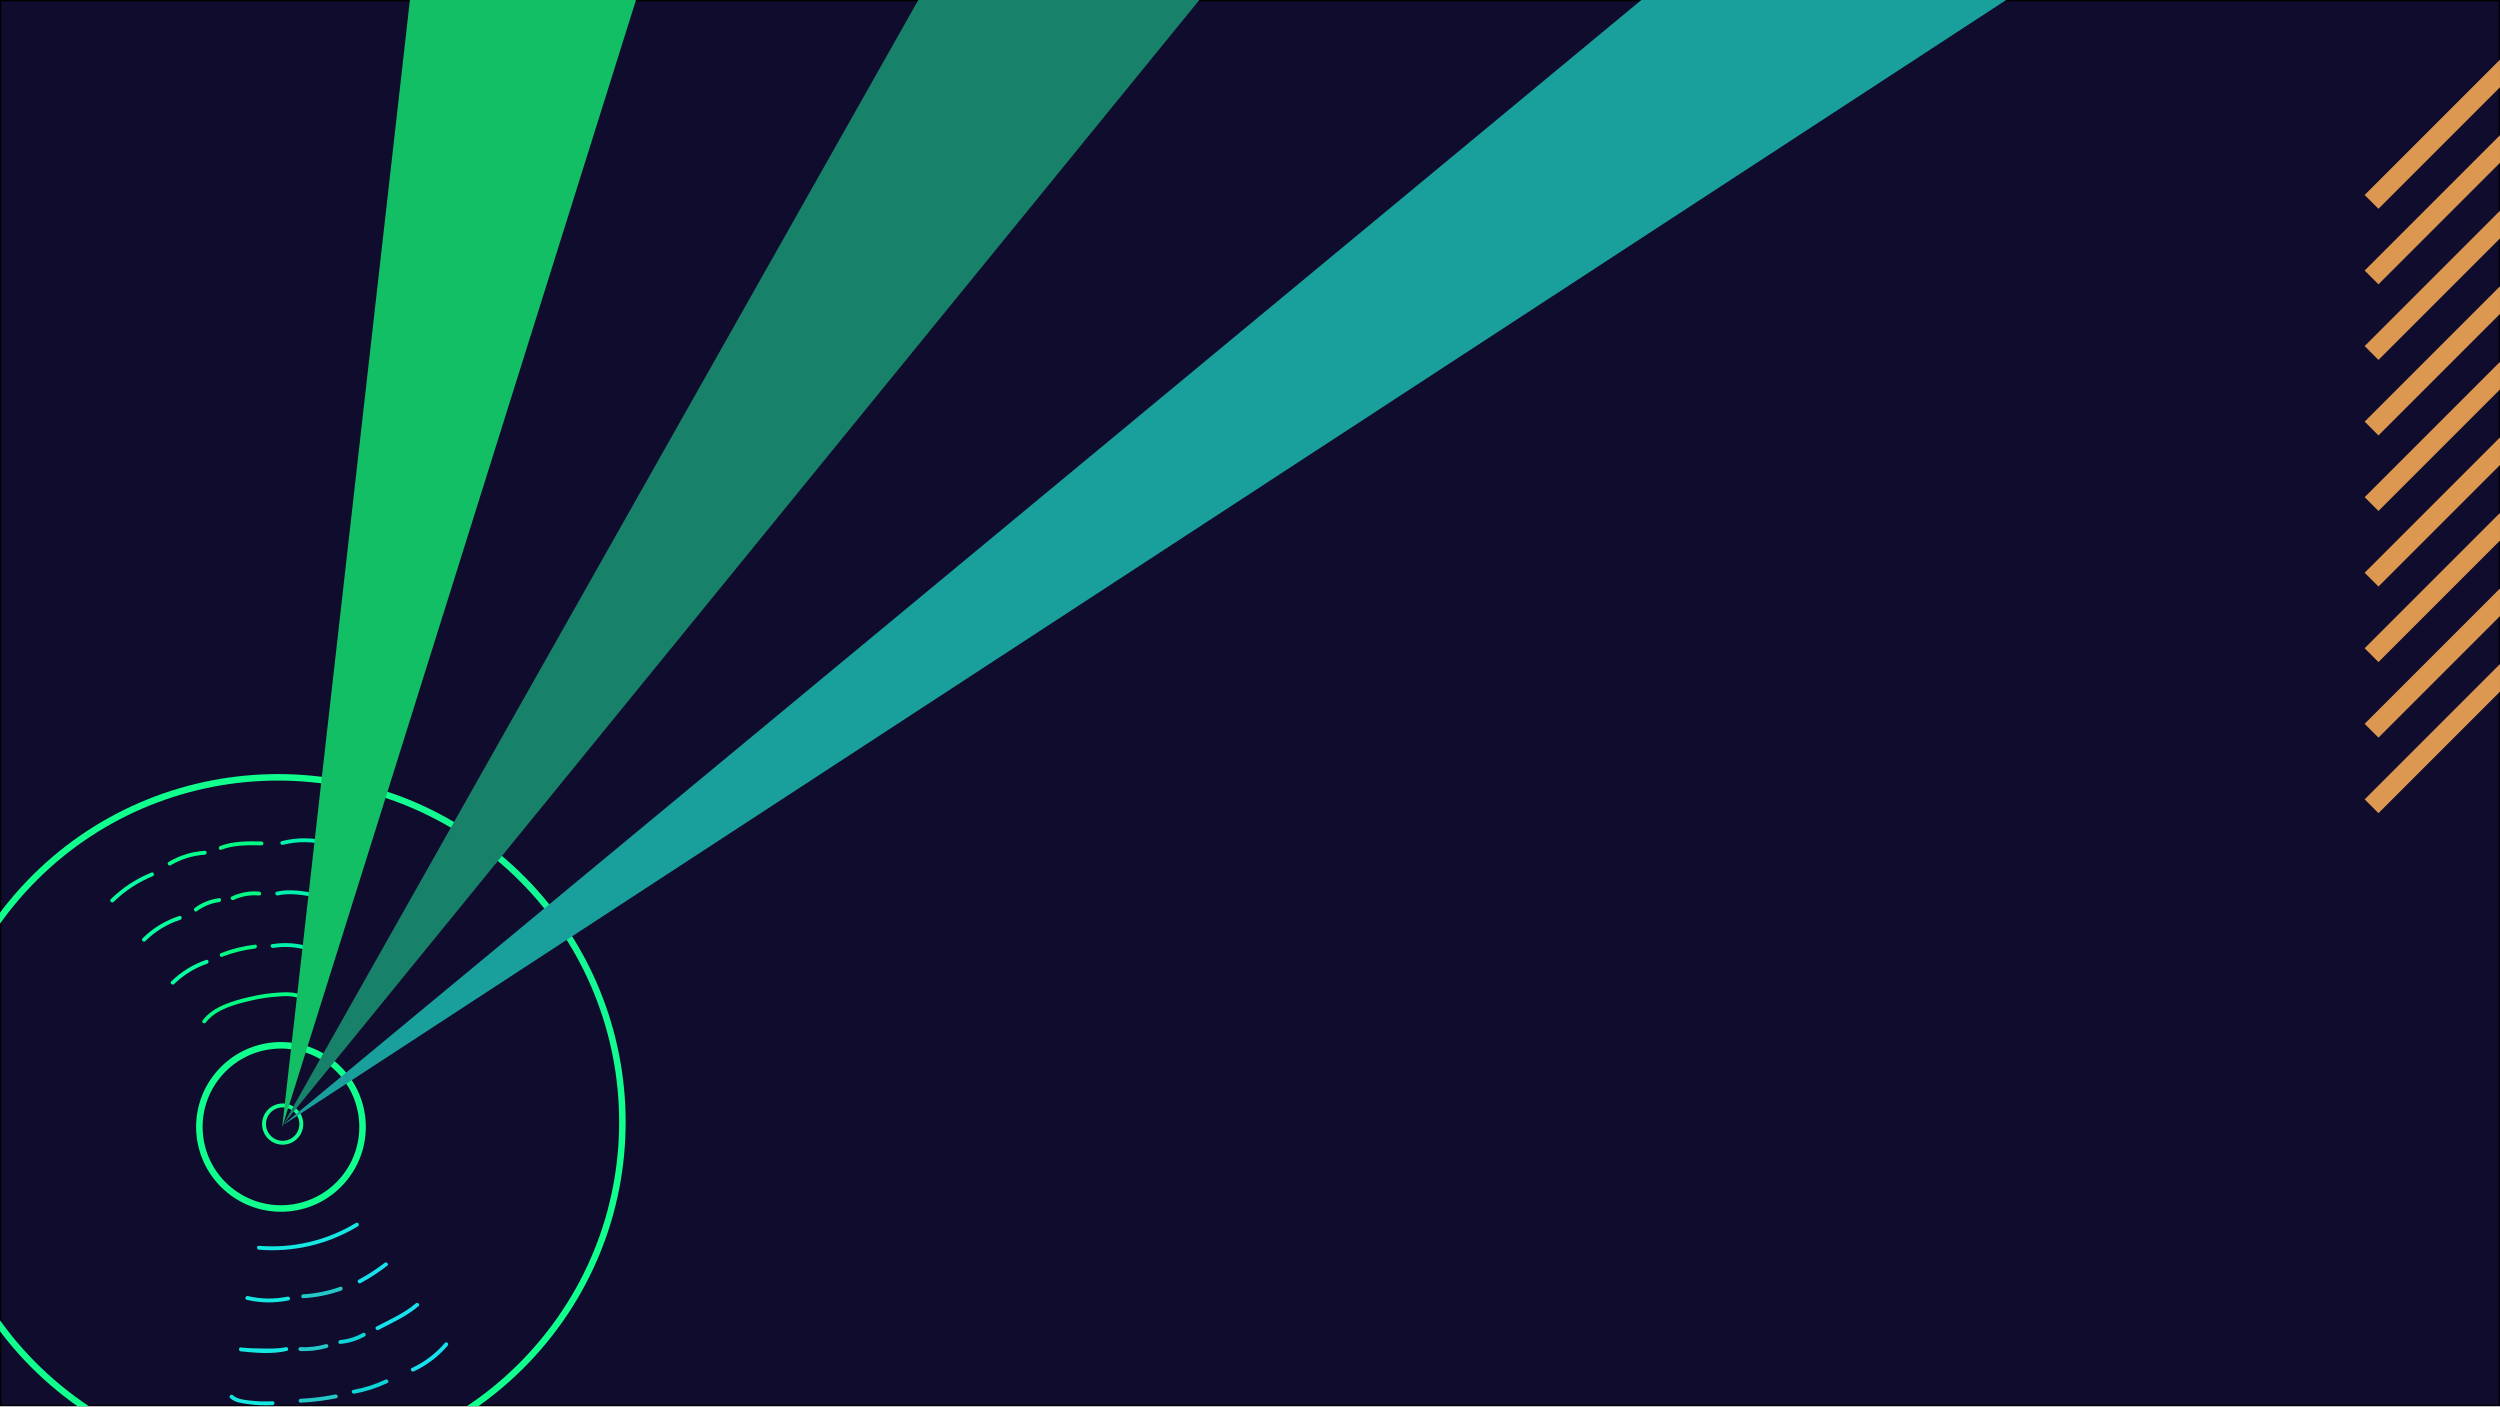
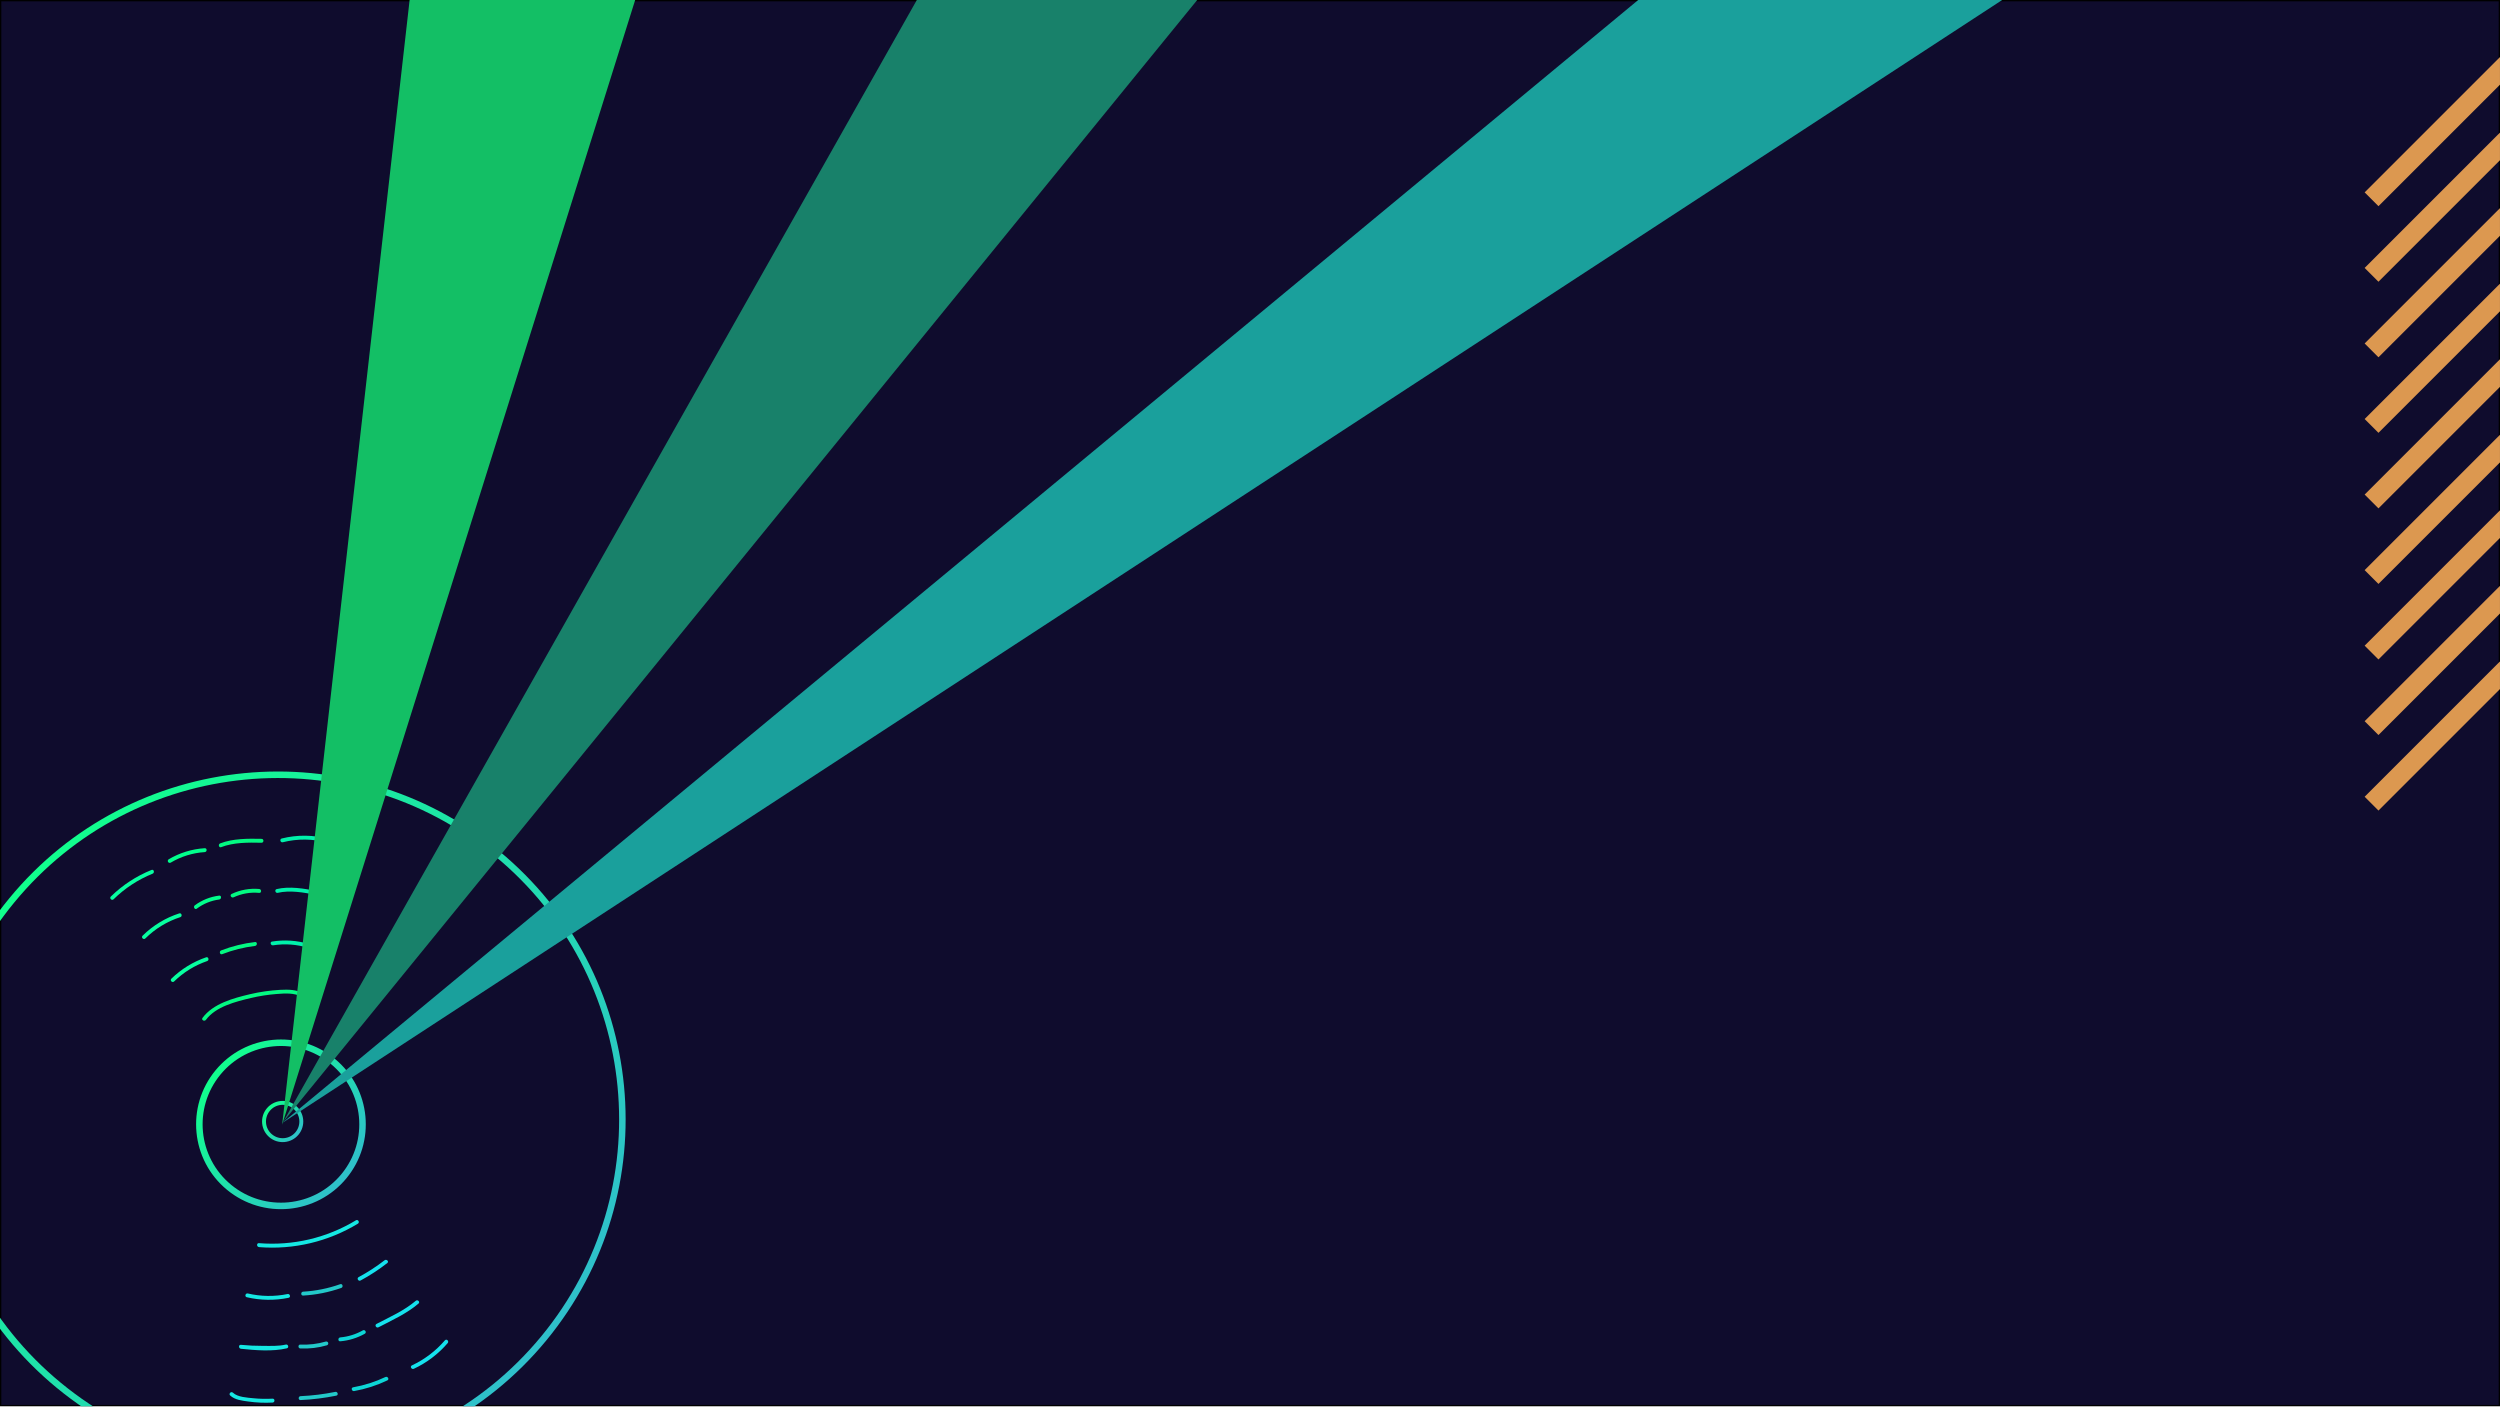
- <svg xmlns="http://www.w3.org/2000/svg" viewBox="0 0 2560 1440" height="1440" width="2560" xml:space="preserve" id="svg2" version="1.1">
-   <defs id="defs6">
-     <clipPath id="clipPath22" clipPathUnits="userSpaceOnUse">
-       <path id="path20" d="M 0,1080 H 1920 V 0 H 0 Z" />
+ <svg xmlns="http://www.w3.org/2000/svg" xmlns:xlink="http://www.w3.org/1999/xlink" id="Layer_1" data-name="Layer 1" viewBox="0 0 1920 1080">
+   <defs>
+     <style>
+       .cls-1, .cls-5, .cls-6, .cls-7, .cls-8 {
+         fill: none;
+       }
+ 
+       .cls-2 {
+         clip-path: url(#clip-path);
+       }
+ 
+       .cls-3 {
+         fill: #0f0c2d;
+       }
+ 
+       .cls-4 {
+         clip-path: url(#clip-path-2);
+       }
+ 
+       .cls-5 {
+         stroke: #dc9850;
+         stroke-width: 15px;
+       }
+ 
+       .cls-6, .cls-7, .cls-8 {
+         stroke-miterlimit: 10;
+       }
+ 
+       .cls-6, .cls-7 {
+         stroke-width: 5px;
+       }
+ 
+       .cls-6 {
+         stroke: url(#linear-gradient);
+       }
+ 
+       .cls-7 {
+         stroke: url(#linear-gradient-2);
+       }
+ 
+       .cls-8 {
+         stroke-width: 3px;
+         stroke: url(#linear-gradient-3);
+       }
+ 
+       .cls-9 {
+         fill: #03f982;
+       }
+ 
+       .cls-10 {
+         fill: #07ffa0;
+       }
+ 
+       .cls-11 {
+         fill: #00f1ab;
+       }
+ 
+       .cls-12 {
+         fill: #01ff8c;
+       }
+ 
+       .cls-13 {
+         fill: #15e8e3;
+       }
+ 
+       .cls-14 {
+         fill: #23c9c9;
+       }
+ 
+       .cls-15 {
+         fill: #15e2ed;
+       }
+ 
+       .cls-16 {
+         fill: #0dd6d6;
+       }
+ 
+       .cls-17 {
+         fill: #18816a;
+       }
+ 
+       .cls-18 {
+         fill: #1aa09c;
+       }
+ 
+       .cls-19 {
+         fill: #13bf65;
+       }
+     </style>
+     <clipPath id="clip-path">
+       <rect class="cls-1" width="1920" height="1080" />
    </clipPath>
-     <clipPath id="clipPath38" clipPathUnits="userSpaceOnUse">
-       <path id="path36" d="M 0,1080 H 1920 V 0 H 0 Z" />
+     <clipPath id="clip-path-2">
+       <rect class="cls-1" x="1773" y="-1.85" width="146.98" height="653.85" />
    </clipPath>
-     <clipPath id="clipPath46" clipPathUnits="userSpaceOnUse">
-       <path id="path44" d="m 638,297.621 h 447.98 V 240.536 H 638 Z" />
-     </clipPath>
-     <clipPath id="clipPath66" clipPathUnits="userSpaceOnUse">
-       <path id="path64" d="m 1773,426 h 146.984 v 653.849 H 1773 Z" />
-     </clipPath>
-     <clipPath id="clipPath110" clipPathUnits="userSpaceOnUse">
-       <path id="path108" d="m 851,355 h 212.782 v 22.399 H 851 Z" />
-     </clipPath>
-     <clipPath id="clipPath130" clipPathUnits="userSpaceOnUse">
-       <path id="path128" d="M 0,1080 H 1920 V 0 H 0 Z" />
-     </clipPath>
-     <linearGradient id="linearGradient138" spreadMethod="pad" gradientTransform="matrix(412.428,339.597,-339.597,412.428,-410.4985,741.993)" gradientUnits="userSpaceOnUse" y2="0" x2="1" y1="0" x1="0">
-       <stop id="stop134" offset="0" style="stop-opacity:1;stop-color:#11ff8d" />
-       <stop id="stop136" offset="1" style="stop-opacity:1;stop-color:#2fc0cb" />
+     <linearGradient id="linear-gradient" x1="-113.02" y1="835.08" x2="421.23" y2="835.08" gradientTransform="translate(1048.46 705.52) rotate(90)" gradientUnits="userSpaceOnUse">
+       <stop offset="0" stop-color="#11ff8d" />
+       <stop offset="1" stop-color="#2fc0cb" />
    </linearGradient>
-     <linearGradient id="linearGradient148" spreadMethod="pad" gradientTransform="matrix(100.611,82.8443,-82.8443,100.611,-252.1832,874.206)" gradientUnits="userSpaceOnUse" y2="0" x2="1" y1="0" x1="0">
-       <stop id="stop144" offset="0" style="stop-opacity:1;stop-color:#11ff8d" />
-       <stop id="stop146" offset="1" style="stop-opacity:1;stop-color:#2fc0cb" />
-     </linearGradient>
-     <linearGradient id="linearGradient158" spreadMethod="pad" gradientTransform="matrix(24.4306,20.1163,-20.1163,24.4306,-212.7762,903.407)" gradientUnits="userSpaceOnUse" y2="0" x2="1" y1="0" x1="0">
-       <stop id="stop154" offset="0" style="stop-opacity:1;stop-color:#11ff8d" />
-       <stop id="stop156" offset="1" style="stop-opacity:1;stop-color:#2fc0cb" />
-     </linearGradient>
-     <clipPath id="clipPath288" clipPathUnits="userSpaceOnUse">
-       <path id="path286" d="m 1073.04,1025 c -2.252,0 -4.712,-1.712 -5.494,-3.824 v 0 L 954.707,716.707 c -0.783,-2.112 0.409,-3.823 2.661,-3.823 v 0 h 19.306 c 2.251,0 4.712,1.711 5.494,3.823 v 0 l 112.839,304.469 c 0.782,2.112 -0.409,3.824 -2.662,3.824 v 0 z" />
-     </clipPath>
-     <clipPath id="clipPath322" clipPathUnits="userSpaceOnUse">
-       <path id="path320" d="M 0,1080 H 1920 V 0 H 0 Z" />
-     </clipPath>
+     <linearGradient id="linear-gradient-2" x1="93.24" y1="836.51" x2="223.57" y2="836.51" gradientTransform="translate(1052.3 705.06) rotate(90)" xlink:href="#linear-gradient" />
+     <linearGradient id="linear-gradient-3" x1="142.22" y1="834.01" x2="173.87" y2="834.01" gradientTransform="translate(1051.11 703.26) rotate(90)" xlink:href="#linear-gradient" />
  </defs>
-   <g transform="matrix(1.333333,0,0,-1.333333,0,1440)" id="g10">
-     <path id="path12" style="fill:#0f0c2d;fill-opacity:1;fill-rule:nonzero;stroke:none" d="m 0.5,0.5 h 1919 V 1079.499 H 0.5 Z" />
-     <path id="path14" style="fill:#000000;fill-opacity:1;fill-rule:nonzero;stroke:none" d="M 0,0 H 1920 V 1080 H 0 Z M 1,1079 H 1919 V 1 H 1 Z" />
-     <g id="g16">
-       <g clip-path="url(#clipPath22)" id="g18">
-         <g transform="translate(1250.543,242.9141)" id="g24" />
+   <g class="cls-2">
+     <g>
+       <g>
+         <rect class="cls-3" x="0.5" y="0.5" width="1919" height="1079" />
+         <path d="M1919,1V1079H1V1H1919m1-1H0V1080H1920V0Z" />
      </g>
-     </g>
-     <g id="g32">
-       <g clip-path="url(#clipPath38)" id="g34">
-         <g id="g40">
-           <g id="g42" />
-           <g id="g54">
-             <g style="opacity:0.5" id="g52" clip-path="url(#clipPath46)">
-               <g id="g50" transform="translate(1068.978,240.5361)" />
-             </g>
-           </g>
-         </g>
+       <g class="cls-4">
+         <line class="cls-5" x1="1821.35" y1="617.21" x2="2242.96" y2="195.6" />
+         <line class="cls-5" x1="1821.35" y1="153.05" x2="2242.96" y2="-268.56" />
+         <line class="cls-5" x1="1821.35" y1="211.07" x2="2242.96" y2="-210.54" />
+         <line class="cls-5" x1="1821.35" y1="269.09" x2="2242.96" y2="-152.52" />
+         <line class="cls-5" x1="1821.35" y1="327.11" x2="2242.96" y2="-94.5" />
+         <line class="cls-5" x1="1821.35" y1="385.13" x2="2242.96" y2="-36.48" />
+         <line class="cls-5" x1="1821.35" y1="443.15" x2="2242.96" y2="21.54" />
+         <line class="cls-5" x1="1821.35" y1="501.17" x2="2242.96" y2="79.56" />
+         <line class="cls-5" x1="1821.35" y1="559.19" x2="2242.96" y2="137.58" />
      </g>
-     </g>
-     <g id="g60">
-       <g clip-path="url(#clipPath66)" id="g62">
-         <g transform="translate(1821.35,460.7881)" id="g68">
-           <path id="path70" style="fill:none;stroke:#dc9850;stroke-width:15;stroke-linecap:butt;stroke-linejoin:miter;stroke-miterlimit:4;stroke-dasharray:none;stroke-opacity:1" d="M 0,0 421.611,421.611" />
-         </g>
-         <g transform="translate(1821.35,924.9473)" id="g72">
-           <path id="path74" style="fill:none;stroke:#dc9850;stroke-width:15;stroke-linecap:butt;stroke-linejoin:miter;stroke-miterlimit:4;stroke-dasharray:none;stroke-opacity:1" d="M 0,0 421.611,421.611" />
-         </g>
-         <g transform="translate(1821.35,866.9272)" id="g76">
-           <path id="path78" style="fill:none;stroke:#dc9850;stroke-width:15;stroke-linecap:butt;stroke-linejoin:miter;stroke-miterlimit:4;stroke-dasharray:none;stroke-opacity:1" d="M 0,0 421.611,421.611" />
-         </g>
-         <g transform="translate(1821.35,808.9072)" id="g80">
-           <path id="path82" style="fill:none;stroke:#dc9850;stroke-width:15;stroke-linecap:butt;stroke-linejoin:miter;stroke-miterlimit:4;stroke-dasharray:none;stroke-opacity:1" d="M 0,0 421.611,421.611" />
-         </g>
-         <g transform="translate(1821.35,750.8872)" id="g84">
-           <path id="path86" style="fill:none;stroke:#dc9850;stroke-width:15;stroke-linecap:butt;stroke-linejoin:miter;stroke-miterlimit:4;stroke-dasharray:none;stroke-opacity:1" d="M 0,0 421.611,421.611" />
-         </g>
-         <g transform="translate(1821.35,692.8677)" id="g88">
-           <path id="path90" style="fill:none;stroke:#dc9850;stroke-width:15;stroke-linecap:butt;stroke-linejoin:miter;stroke-miterlimit:4;stroke-dasharray:none;stroke-opacity:1" d="M 0,0 421.611,421.611" />
-         </g>
-         <g transform="translate(1821.35,634.8477)" id="g92">
-           <path id="path94" style="fill:none;stroke:#dc9850;stroke-width:15;stroke-linecap:butt;stroke-linejoin:miter;stroke-miterlimit:4;stroke-dasharray:none;stroke-opacity:1" d="M 0,0 421.611,421.611" />
-         </g>
-         <g transform="translate(1821.35,576.8276)" id="g96">
-           <path id="path98" style="fill:none;stroke:#dc9850;stroke-width:15;stroke-linecap:butt;stroke-linejoin:miter;stroke-miterlimit:4;stroke-dasharray:none;stroke-opacity:1" d="M 0,0 421.611,421.611" />
-         </g>
-         <g transform="translate(1821.35,518.8076)" id="g100">
-           <path id="path102" style="fill:none;stroke:#dc9850;stroke-width:15;stroke-linecap:butt;stroke-linejoin:miter;stroke-miterlimit:4;stroke-dasharray:none;stroke-opacity:1" d="M 0,0 421.611,421.611" />
-         </g>
+       <g>
+         <circle class="cls-6" cx="213.37" cy="859.63" r="264.62" transform="translate(-585.87 477.92) rotate(-50.53)" />
+         <circle class="cls-7" cx="215.78" cy="863.46" r="62.66" transform="translate(-587.95 481.18) rotate(-50.53)" />
+         <circle class="cls-8" cx="217.1" cy="861.3" r="14.32" transform="translate(-585.8 481.41) rotate(-50.53)" />
+         <path class="cls-9" d="M158.13,783.27c7.54-10.21,22.83-14,34.57-16.8a129,129,0,0,1,19.89-3.09c6.43-.49,13.18-1,19.05,2.14,1.71.9,3.22-1.69,1.51-2.59-5.58-2.94-11.59-3.07-17.77-2.74a133.44,133.44,0,0,0-23.49,3.38c-12.65,3-28.26,7.2-36.36,18.18-1.15,1.55,1.45,3.05,2.59,1.51Z" />
+         <path class="cls-10" d="M133.74,753.74A68,68,0,0,1,159.1,738.1c1.81-.63,1-3.53-.8-2.89a71.58,71.58,0,0,0-26.69,16.42c-1.39,1.35.74,3.47,2.12,2.12Z" />
+         <path class="cls-9" d="M170.62,732.81a104,104,0,0,1,25.23-6.33c1.89-.23,1.92-3.23,0-3a107.08,107.08,0,0,0-26,6.43c-1.78.69-1,3.59.8,2.89Z" />
+         <path class="cls-11" d="M209.74,726a59.52,59.52,0,0,1,26.86,1.93c1.85.56,2.64-2.33.8-2.89a63,63,0,0,0-28.46-1.93c-1.9.3-1.09,3.19.8,2.89Z" />
+         <path class="cls-10" d="M111.63,720.73a67.78,67.78,0,0,1,26.84-16.36c1.83-.6,1-3.49-.8-2.89a71.23,71.23,0,0,0-28.16,17.13c-1.38,1.36.75,3.48,2.12,2.12Z" />
+         <path class="cls-12" d="M151.15,697.83a36.68,36.68,0,0,1,17.18-7c1.89-.25,1.91-3.25,0-3a39.61,39.61,0,0,0-18.69,7.44c-1.54,1.13,0,3.74,1.51,2.59Z" />
+         <path class="cls-9" d="M179.4,689.14a37.9,37.9,0,0,1,19.68-3.4c1.92.17,1.91-2.83,0-3a40.88,40.88,0,0,0-21.19,3.81c-1.75.82-.23,3.4,1.51,2.59Z" />
+         <path class="cls-11" d="M213.32,685.7c9.07-2.17,20.34-.32,29.25,1.62,1.88.41,2.69-2.48.8-2.89-9.61-2.09-21.14-3.94-30.85-1.62-1.88.45-1.08,3.34.8,2.89Z" />
+         <path class="cls-10" d="M87.25,690.64A92.17,92.17,0,0,1,117.19,671c1.77-.72,1-3.62-.8-2.89a95.94,95.94,0,0,0-31.26,20.42c-1.38,1.35.74,3.47,2.12,2.12Z" />
+         <path class="cls-12" d="M131.07,662.53a58.42,58.42,0,0,1,26.17-8.11c1.92-.13,1.93-3.13,0-3a62,62,0,0,0-27.69,8.52,1.5,1.5,0,0,0,1.51,2.59Z" />
+         <path class="cls-11" d="M217.18,646.85a67.56,67.56,0,0,1,34.56.41,1.5,1.5,0,0,0,.8-2.89,70.87,70.87,0,0,0-36.16-.41c-1.87.47-1.08,3.36.8,2.89Z" />
+         <path class="cls-9" d="M169.86,650.62c9.6-3.72,20.82-3.61,31-3.39,1.93,0,1.93-3,0-3-10.38-.22-22-.3-31.78,3.5-1.78.69-1,3.59.8,2.89Z" />
+         <path class="cls-13" d="M198.86,957.78a126.87,126.87,0,0,0,76-18c1.65-1,.14-3.59-1.51-2.59a124.09,124.09,0,0,1-74.47,17.55c-1.92-.16-1.91,2.84,0,3Z" />
+         <path class="cls-13" d="M189.55,996.28a74.57,74.57,0,0,0,32.09.43c1.89-.39,1.09-3.28-.8-2.89a70.66,70.66,0,0,1-30.5-.43c-1.88-.44-2.68,2.45-.8,2.89Z" />
+         <path class="cls-14" d="M232.8,995a106.3,106.3,0,0,0,29.29-5.86c1.81-.64,1-3.54-.8-2.89A103.23,103.23,0,0,1,232.8,992c-1.92.11-1.93,3.11,0,3Z" />
+         <path class="cls-15" d="M295.35,967.89a141.85,141.85,0,0,1-19.93,12.94c-1.7.91-.19,3.51,1.51,2.59A146.26,146.26,0,0,0,297.47,970c1.52-1.18-.61-3.29-2.12-2.12Z" />
+         <path class="cls-13" d="M185,1035.86c11.19,1.17,24.24,2.25,35.28-.34,1.88-.44,1.08-3.34-.8-2.89-5.72,1.35-11.81,1-17.67,1a164.66,164.66,0,0,1-16.81-.8c-1.92-.2-1.9,2.8,0,3Z" />
+         <path class="cls-14" d="M230.67,1035.62a62.65,62.65,0,0,0,20.39-2.43,1.5,1.5,0,0,0-.8-2.89,60.12,60.12,0,0,1-19.59,2.33c-1.93-.09-1.93,2.91,0,3Z" />
+         <path class="cls-16" d="M261.32,1030.12a46.49,46.49,0,0,0,18.85-5.81c1.68-.95.17-3.54-1.51-2.59a42.76,42.76,0,0,1-17.34,5.4c-1.91.17-1.93,3.17,0,3Z" />
+         <path class="cls-15" d="M290.67,1019.36c10.54-5.48,21.63-10.47,30.75-18.22,1.47-1.25-.66-3.37-2.12-2.12-8.9,7.56-19.85,12.4-30.14,17.75-1.71.89-.2,3.48,1.51,2.59Z" />
+         <path class="cls-15" d="M341.69,1029.36a75.53,75.53,0,0,1-25.36,19.27c-1.75.82-.22,3.41,1.51,2.59a77.5,77.5,0,0,0,26-19.73c1.25-1.46-.86-3.59-2.12-2.12Z" />
+         <path class="cls-13" d="M176.76,1071.72c3.64,3.45,9.12,3.95,13.88,4.64a95.8,95.8,0,0,0,18.7.81c1.92-.1,1.93-3.1,0-3a95.57,95.57,0,0,1-14.66-.31c-4.73-.49-12.13-.79-15.8-4.27-1.4-1.33-3.53.79-2.12,2.12Z" />
+         <path class="cls-14" d="M230.83,1075.25a179.37,179.37,0,0,0,27.46-3.39c1.89-.38,1.09-3.27-.8-2.89a174.18,174.18,0,0,1-26.66,3.28c-1.92.09-1.93,3.09,0,3Z" />
+         <path class="cls-16" d="M272,1068.34a99.81,99.81,0,0,0,25.5-8.2c1.74-.83.22-3.42-1.51-2.59a96.83,96.83,0,0,1-24.79,7.9c-1.9.34-1.09,3.23.8,2.89Z" />
      </g>
-     </g>
-     <g id="g104">
-       <g clip-path="url(#clipPath110)" id="g106">
-         <g transform="translate(872.1992,355)" id="g112" />
-         <g transform="translate(957.3911,355)" id="g116" />
-         <g transform="translate(1042.583,355)" id="g120" />
-       </g>
-     </g>
-     <g id="g124">
-       <g clip-path="url(#clipPath130)" id="g126">
-         <g transform="translate(417.6592,50.166)" id="g132">
-           <path id="path140" style="fill:none;stroke:url(#linearGradient138);stroke-width:5;stroke-linecap:butt;stroke-linejoin:miter;stroke-miterlimit:10;stroke-dasharray:none;stroke-opacity:1" d="m 0,0 c -92.899,-112.823 -259.67,-128.975 -372.494,-36.075 -112.822,92.899 -128.974,259.67 -36.074,372.493 92.899,112.823 259.67,128.975 372.493,36.075 C 76.748,279.594 92.899,112.823 0,0 Z" />
-         </g>
-         <g transform="translate(264.1572,174.7051)" id="g142">
-           <path id="path150" style="fill:none;stroke:url(#linearGradient148);stroke-width:5;stroke-linecap:butt;stroke-linejoin:miter;stroke-miterlimit:10;stroke-dasharray:none;stroke-opacity:1" d="m 0,0 c -21.999,-26.718 -61.492,-30.542 -88.208,-8.543 -26.718,21.999 -30.542,61.491 -8.543,88.209 21.999,26.717 61.491,30.542 88.209,8.543 C 18.174,66.209 22,26.717 0,0 Z" />
-         </g>
-         <g transform="translate(228.1558,207.5957)" id="g152">
-           <path id="path160" style="fill:none;stroke:url(#linearGradient158);stroke-width:3;stroke-linecap:butt;stroke-linejoin:miter;stroke-miterlimit:10;stroke-dasharray:none;stroke-opacity:1" d="m 0,0 c -5.028,-6.106 -14.055,-6.981 -20.162,-1.952 -6.107,5.028 -6.981,14.055 -1.953,20.161 5.029,6.107 14.055,6.981 20.162,1.953 C 4.154,15.134 5.028,6.106 0,0 Z" />
-         </g>
-         <g transform="translate(158.1328,294.7266)" id="g162">
-           <path id="path164" style="fill:#03f982;fill-opacity:1;fill-rule:nonzero;stroke:none" d="m 0,0 c 7.539,10.207 22.826,14.029 34.57,16.801 6.541,1.543 13.193,2.584 19.895,3.091 6.426,0.485 13.177,0.958 19.054,-2.144 1.706,-0.9 3.224,1.689 1.514,2.591 -5.577,2.942 -11.594,3.067 -17.771,2.737 C 49.358,22.654 41.476,21.511 33.773,19.693 21.119,16.708 5.517,12.492 -2.59,1.515 -3.738,-0.04 -1.136,-1.537 0,0" />
-         </g>
-         <g transform="translate(133.7368,324.2559)" id="g166">
-           <path id="path168" style="fill:#07ffa0;fill-opacity:1;fill-rule:nonzero;stroke:none" d="m 0,0 c 7.274,7.066 15.781,12.327 25.363,15.644 1.813,0.627 1.034,3.526 -0.798,2.892 C 14.495,15.051 5.523,9.547 -2.121,2.121 -3.508,0.773 -1.386,-1.347 0,0" />
-         </g>
-         <g transform="translate(170.6216,345.1885)" id="g170">
-           <path id="path172" style="fill:#03f982;fill-opacity:1;fill-rule:nonzero;stroke:none" d="m 0,0 c 8.156,3.151 16.545,5.286 25.231,6.325 1.894,0.228 1.916,3.23 0,3 C 16.273,8.253 7.622,6.146 -0.797,2.893 -2.579,2.204 -1.805,-0.698 0,0" />
-         </g>
-         <g transform="translate(209.7378,352.0029)" id="g174">
-           <path id="path176" style="fill:#00f1ab;fill-opacity:1;fill-rule:nonzero;stroke:none" d="M 0,0 C 9.094,1.43 18.059,0.749 26.863,-1.927 28.714,-2.49 29.506,0.405 27.661,0.966 18.33,3.802 8.833,4.406 -0.797,2.893 -2.699,2.594 -1.892,-0.298 0,0" />
-         </g>
-         <g transform="translate(111.627,357.2656)" id="g178">
-           <path id="path180" style="fill:#07ffa0;fill-opacity:1;fill-rule:nonzero;stroke:none" d="m 0,0 c 7.634,7.531 16.641,13.034 26.837,16.359 1.828,0.596 1.046,3.495 -0.797,2.893 C 15.37,15.772 5.869,10.005 -2.121,2.121 -3.498,0.764 -1.376,-1.357 0,0" />
-         </g>
-         <g transform="translate(151.146,380.167)" id="g182">
-           <path id="path184" style="fill:#01ff8c;fill-opacity:1;fill-rule:nonzero;stroke:none" d="m 0,0 c 5.11,3.773 10.86,6.198 17.176,7.027 1.887,0.248 1.912,3.251 0,3 C 10.321,9.127 4.061,6.707 -1.514,2.59 -3.051,1.456 -1.556,-1.149 0,0" />
-         </g>
-         <g transform="translate(179.397,388.8633)" id="g186">
-           <path id="path188" style="fill:#03f982;fill-opacity:1;fill-rule:nonzero;stroke:none" d="m 0,0 c 6.233,2.912 12.832,4.001 19.678,3.396 1.922,-0.169 1.911,2.832 0,3 C 12.291,7.05 5.196,5.726 -1.514,2.59 -3.262,1.773 -1.74,-0.813 0,0" />
-         </g>
-         <g transform="translate(213.3237,392.2959)" id="g190">
-           <path id="path192" style="fill:#00f1ab;fill-opacity:1;fill-rule:nonzero;stroke:none" d="M 0,0 C 9.071,2.169 20.339,0.318 29.252,-1.618 31.134,-2.027 31.938,0.864 30.05,1.274 20.436,3.363 8.914,5.215 -0.797,2.894 -2.674,2.444 -1.879,-0.449 0,0" />
-         </g>
-         <g transform="translate(87.25,387.3613)" id="g194">
-           <path id="path196" style="fill:#07ffa0;fill-opacity:1;fill-rule:nonzero;stroke:none" d="m 0,0 c 8.657,8.466 18.712,15.098 29.936,19.648 1.766,0.716 0.994,3.62 -0.797,2.893 C 17.416,17.789 6.924,10.967 -2.121,2.121 -3.504,0.77 -1.382,-1.352 0,0" />
-         </g>
-         <g transform="translate(131.0703,415.4707)" id="g198">
-           <path id="path200" style="fill:#01ff8c;fill-opacity:1;fill-rule:nonzero;stroke:none" d="m 0,0 c 8.086,4.77 16.804,7.489 26.173,8.108 1.917,0.127 1.931,3.128 0,3 C 16.303,10.456 7.007,7.616 -1.514,2.591 -3.176,1.61 -1.668,-0.983 0,0" />
-         </g>
-         <g transform="translate(217.1841,431.1543)" id="g202">
-           <path id="path204" style="fill:#00f1ab;fill-opacity:1;fill-rule:nonzero;stroke:none" d="m 0,0 c 11.495,2.864 23.136,2.72 34.562,-0.409 1.864,-0.511 2.66,2.382 0.797,2.892 C 23.439,5.748 11.193,5.881 -0.797,2.893 -2.67,2.426 -1.877,-0.468 0,0" />
-         </g>
-         <g transform="translate(169.8604,427.377)" id="g206">
-           <path id="path208" style="fill:#03f982;fill-opacity:1;fill-rule:nonzero;stroke:none" d="m 0,0 c 9.601,3.721 20.818,3.607 30.986,3.395 1.931,-0.041 1.931,2.959 0,3 C 20.608,6.611 9.021,6.698 -0.797,2.894 -2.579,2.203 -1.804,-0.699 0,0" />
-         </g>
-         <g transform="translate(198.8608,120.2178)" id="g210">
-           <path id="path212" style="fill:#15e8e3;fill-opacity:1;fill-rule:nonzero;stroke:none" d="m 0,0 c 26.576,-2.16 53.18,4.146 75.981,17.961 1.649,0.999 0.144,3.595 -1.514,2.591 C 52.077,6.986 26.089,0.879 0,3 -1.924,3.156 -1.914,0.155 0,0" />
-         </g>
-         <g transform="translate(189.5474,81.7217)" id="g214">
-           <path id="path216" style="fill:#15e8e3;fill-opacity:1;fill-rule:nonzero;stroke:none" d="M 0,0 C 10.643,-2.478 21.388,-2.614 32.094,-0.433 33.985,-0.048 33.185,2.845 31.297,2.46 21.092,0.38 10.941,0.531 0.797,2.893 -1.081,3.33 -1.882,0.438 0,0" />
-         </g>
-         <g transform="translate(232.7979,82.9736)" id="g218">
-           <path id="path220" style="fill:#23c9c9;fill-opacity:1;fill-rule:nonzero;stroke:none" d="M 0,0 C 10.037,0.584 19.806,2.521 29.292,5.862 31.101,6.5 30.322,9.399 28.494,8.756 19.249,5.498 9.792,3.569 0,3 -1.919,2.888 -1.932,-0.113 0,0" />
-         </g>
-         <g transform="translate(295.3501,110.1055)" id="g222">
-           <path id="path224" style="fill:#15e2ed;fill-opacity:1;fill-rule:nonzero;stroke:none" d="m 0,0 c -6.275,-4.878 -12.933,-9.176 -19.932,-12.939 -1.701,-0.915 -0.188,-3.505 1.514,-2.59 7.233,3.888 14.058,8.369 20.54,13.408 C 3.644,-0.937 1.507,1.172 0,0" />
-         </g>
-         <g transform="translate(184.9785,42.1436)" id="g226">
-           <path id="path228" style="fill:#15e8e3;fill-opacity:1;fill-rule:nonzero;stroke:none" d="M 0,0 C 11.192,-1.17 24.236,-2.255 35.277,0.343 37.155,0.785 36.36,3.678 34.479,3.235 28.755,1.889 22.667,2.191 16.814,2.203 11.194,2.214 5.592,2.415 0,3 -1.918,3.2 -1.904,0.198 0,0" />
-         </g>
-         <g transform="translate(230.6709,42.3799)" id="g230">
-           <path id="path232" style="fill:#23c9c9;fill-opacity:1;fill-rule:nonzero;stroke:none" d="M 0,0 C 6.944,-0.311 13.717,0.503 20.391,2.435 22.242,2.971 21.455,5.866 19.594,5.328 13.17,3.468 6.676,2.701 0,3 -1.93,3.087 -1.926,0.087 0,0" />
-         </g>
-         <g transform="translate(261.3218,47.875)" id="g234">
-           <path id="path236" style="fill:#0dd6d6;fill-opacity:1;fill-rule:nonzero;stroke:none" d="m 0,0 c 6.695,0.597 12.991,2.517 18.852,5.809 1.684,0.945 0.173,3.538 -1.514,2.59 C 11.938,5.366 6.169,3.55 0,3 -1.908,2.83 -1.926,-0.172 0,0" />
-         </g>
-         <g transform="translate(290.6714,58.6426)" id="g238">
-           <path id="path240" style="fill:#15e2ed;fill-opacity:1;fill-rule:nonzero;stroke:none" d="m 0,0 c 10.543,5.484 21.628,10.47 30.746,18.223 1.473,1.253 -0.658,3.366 -2.121,2.122 C 19.729,12.78 8.771,7.94 -1.514,2.591 -3.228,1.699 -1.712,-0.891 0,0" />
-         </g>
-         <g transform="translate(341.6875,48.6406)" id="g242">
-           <path id="path244" style="fill:#15e2ed;fill-opacity:1;fill-rule:nonzero;stroke:none" d="m 0,0 c -7.059,-8.206 -15.561,-14.663 -25.358,-19.265 -1.746,-0.82 -0.225,-3.408 1.514,-2.59 10.014,4.704 18.75,11.346 25.965,19.734 C 3.374,-0.664 1.261,1.467 0,0" />
-         </g>
-         <g transform="translate(176.7622,6.2812)" id="g246">
-           <path id="path248" style="fill:#15e8e3;fill-opacity:1;fill-rule:nonzero;stroke:none" d="m 0,0 c 3.64,-3.45 9.117,-3.946 13.881,-4.642 6.207,-0.907 12.444,-1.126 18.704,-0.811 1.922,0.097 1.934,3.097 0,3 C 27.689,-2.699 22.803,-2.649 17.922,-2.145 13.193,-1.655 5.789,-1.354 2.121,2.122 0.72,3.449 -1.405,1.332 0,0" />
-         </g>
-         <g transform="translate(230.8286,2.748)" id="g250">
-           <path id="path252" style="fill:#23c9c9;fill-opacity:1;fill-rule:nonzero;stroke:none" d="M 0,0 C 9.25,0.423 18.387,1.553 27.462,3.39 29.353,3.772 28.553,6.664 26.665,6.282 17.854,4.499 8.979,3.41 0,3 -1.923,2.912 -1.934,-0.088 0,0" />
-         </g>
-         <g transform="translate(272.0371,9.6641)" id="g254">
-           <path id="path256" style="fill:#0dd6d6;fill-opacity:1;fill-rule:nonzero;stroke:none" d="m 0,0 c 8.884,1.581 17.359,4.332 25.504,8.205 1.743,0.828 0.223,3.416 -1.514,2.59 C 16.069,7.029 7.833,4.429 -0.798,2.893 -2.695,2.556 -1.891,-0.336 0,0" />
-         </g>
-         <g transform="translate(217.5527,216.5068)" id="g258">
-           <path id="path260" style="fill:#18816a;fill-opacity:1;fill-rule:nonzero;stroke:none" d="M 0,0 564.771,999.922 725.38,890.301 Z" />
-         </g>
-         <g transform="translate(216.5303,215.4238)" id="g262">
-           <path id="path264" style="fill:#1aa09c;fill-opacity:1;fill-rule:nonzero;stroke:none" d="m 0,0 1323.278,1095.834 115.35,-156.543 z" />
-         </g>
-         <g transform="translate(821.5986,1020.619)" id="g266" />
-         <g transform="translate(867.7637,1020.621)" id="g270" />
-         <g transform="translate(935.9424,717.2534)" id="g274" />
-         <g transform="translate(1029.51,717.2534)" id="g278" />
-       </g>
-     </g>
-     <g id="g316">
-       <g clip-path="url(#clipPath322)" id="g318">
-         <g transform="translate(216.6992,214.2539)" id="g324">
-           <path id="path326" style="fill:#13bf65;fill-opacity:1;fill-rule:nonzero;stroke:none" d="m 0,0 114.643,1011.562 190.24,-40.25 z" />
-         </g>
-       </g>
+       <polygon class="cls-17" points="217.55 861.49 782.32 -138.43 942.93 -28.81 217.55 861.49" />
+       <polygon class="cls-18" points="216.53 862.58 1539.81 -233.26 1655.16 -76.71 216.53 862.58" />
+       <polygon class="cls-19" points="216.7 863.75 331.34 -147.82 521.58 -107.57 216.7 863.75" />
    </g>
  </g>
</svg>
